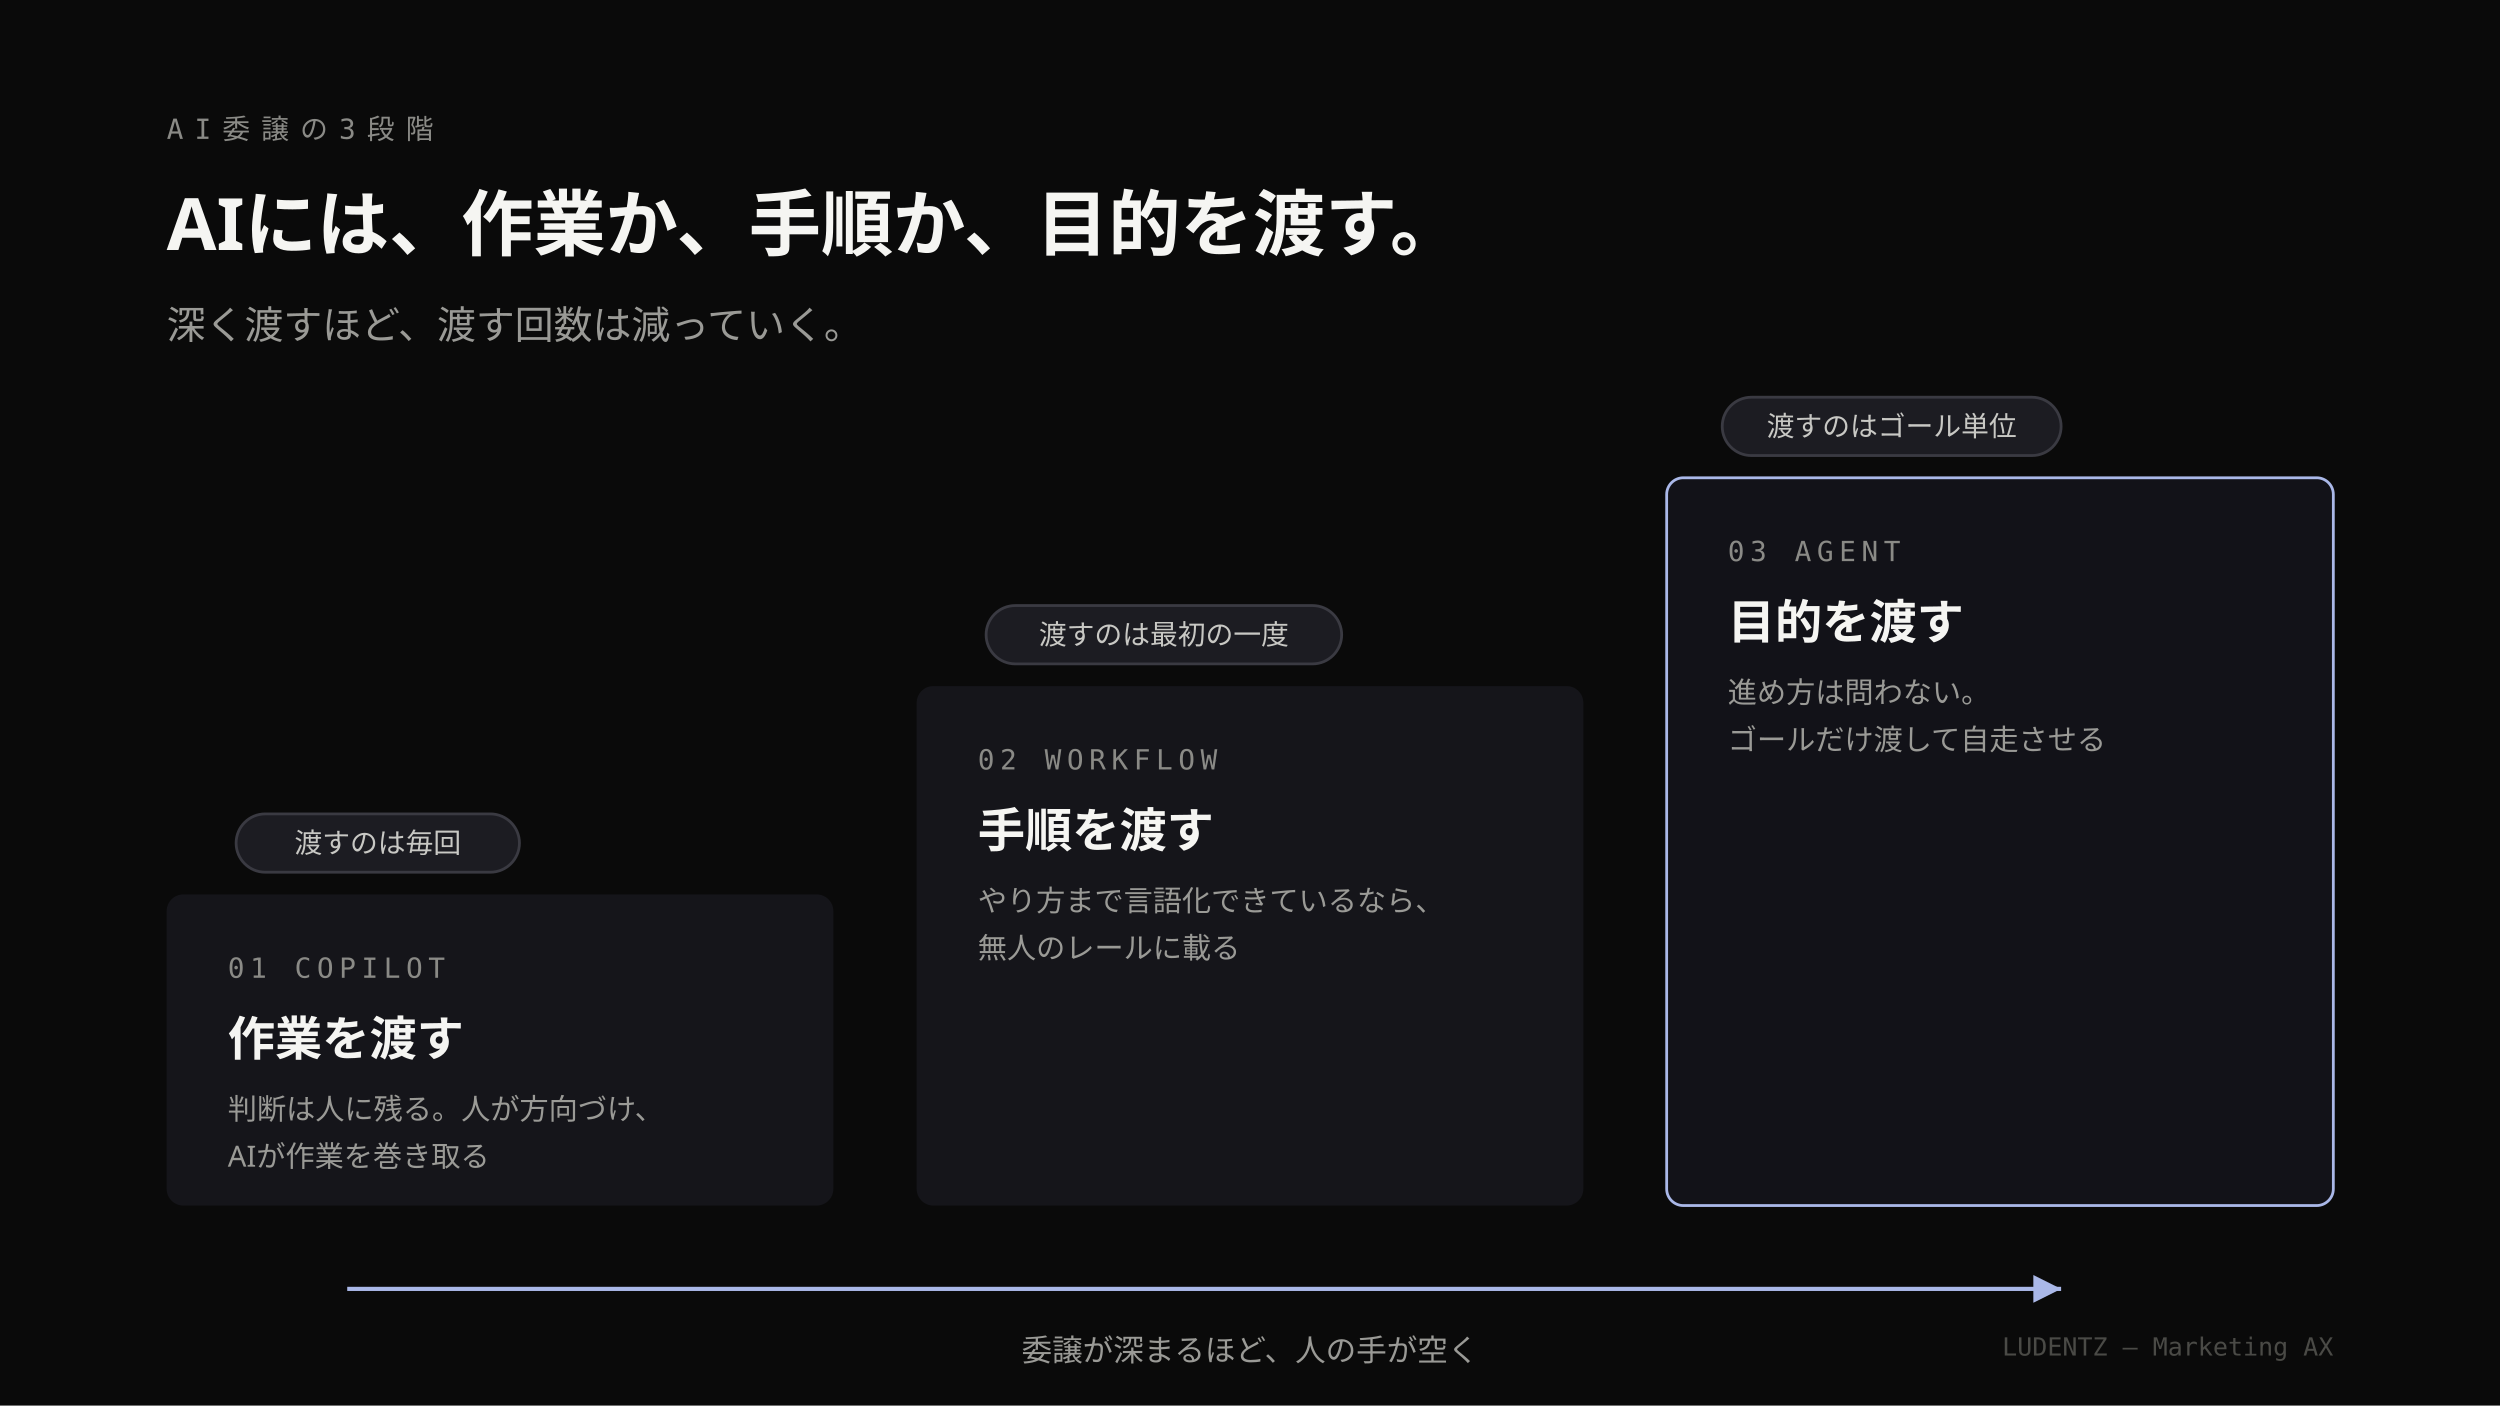
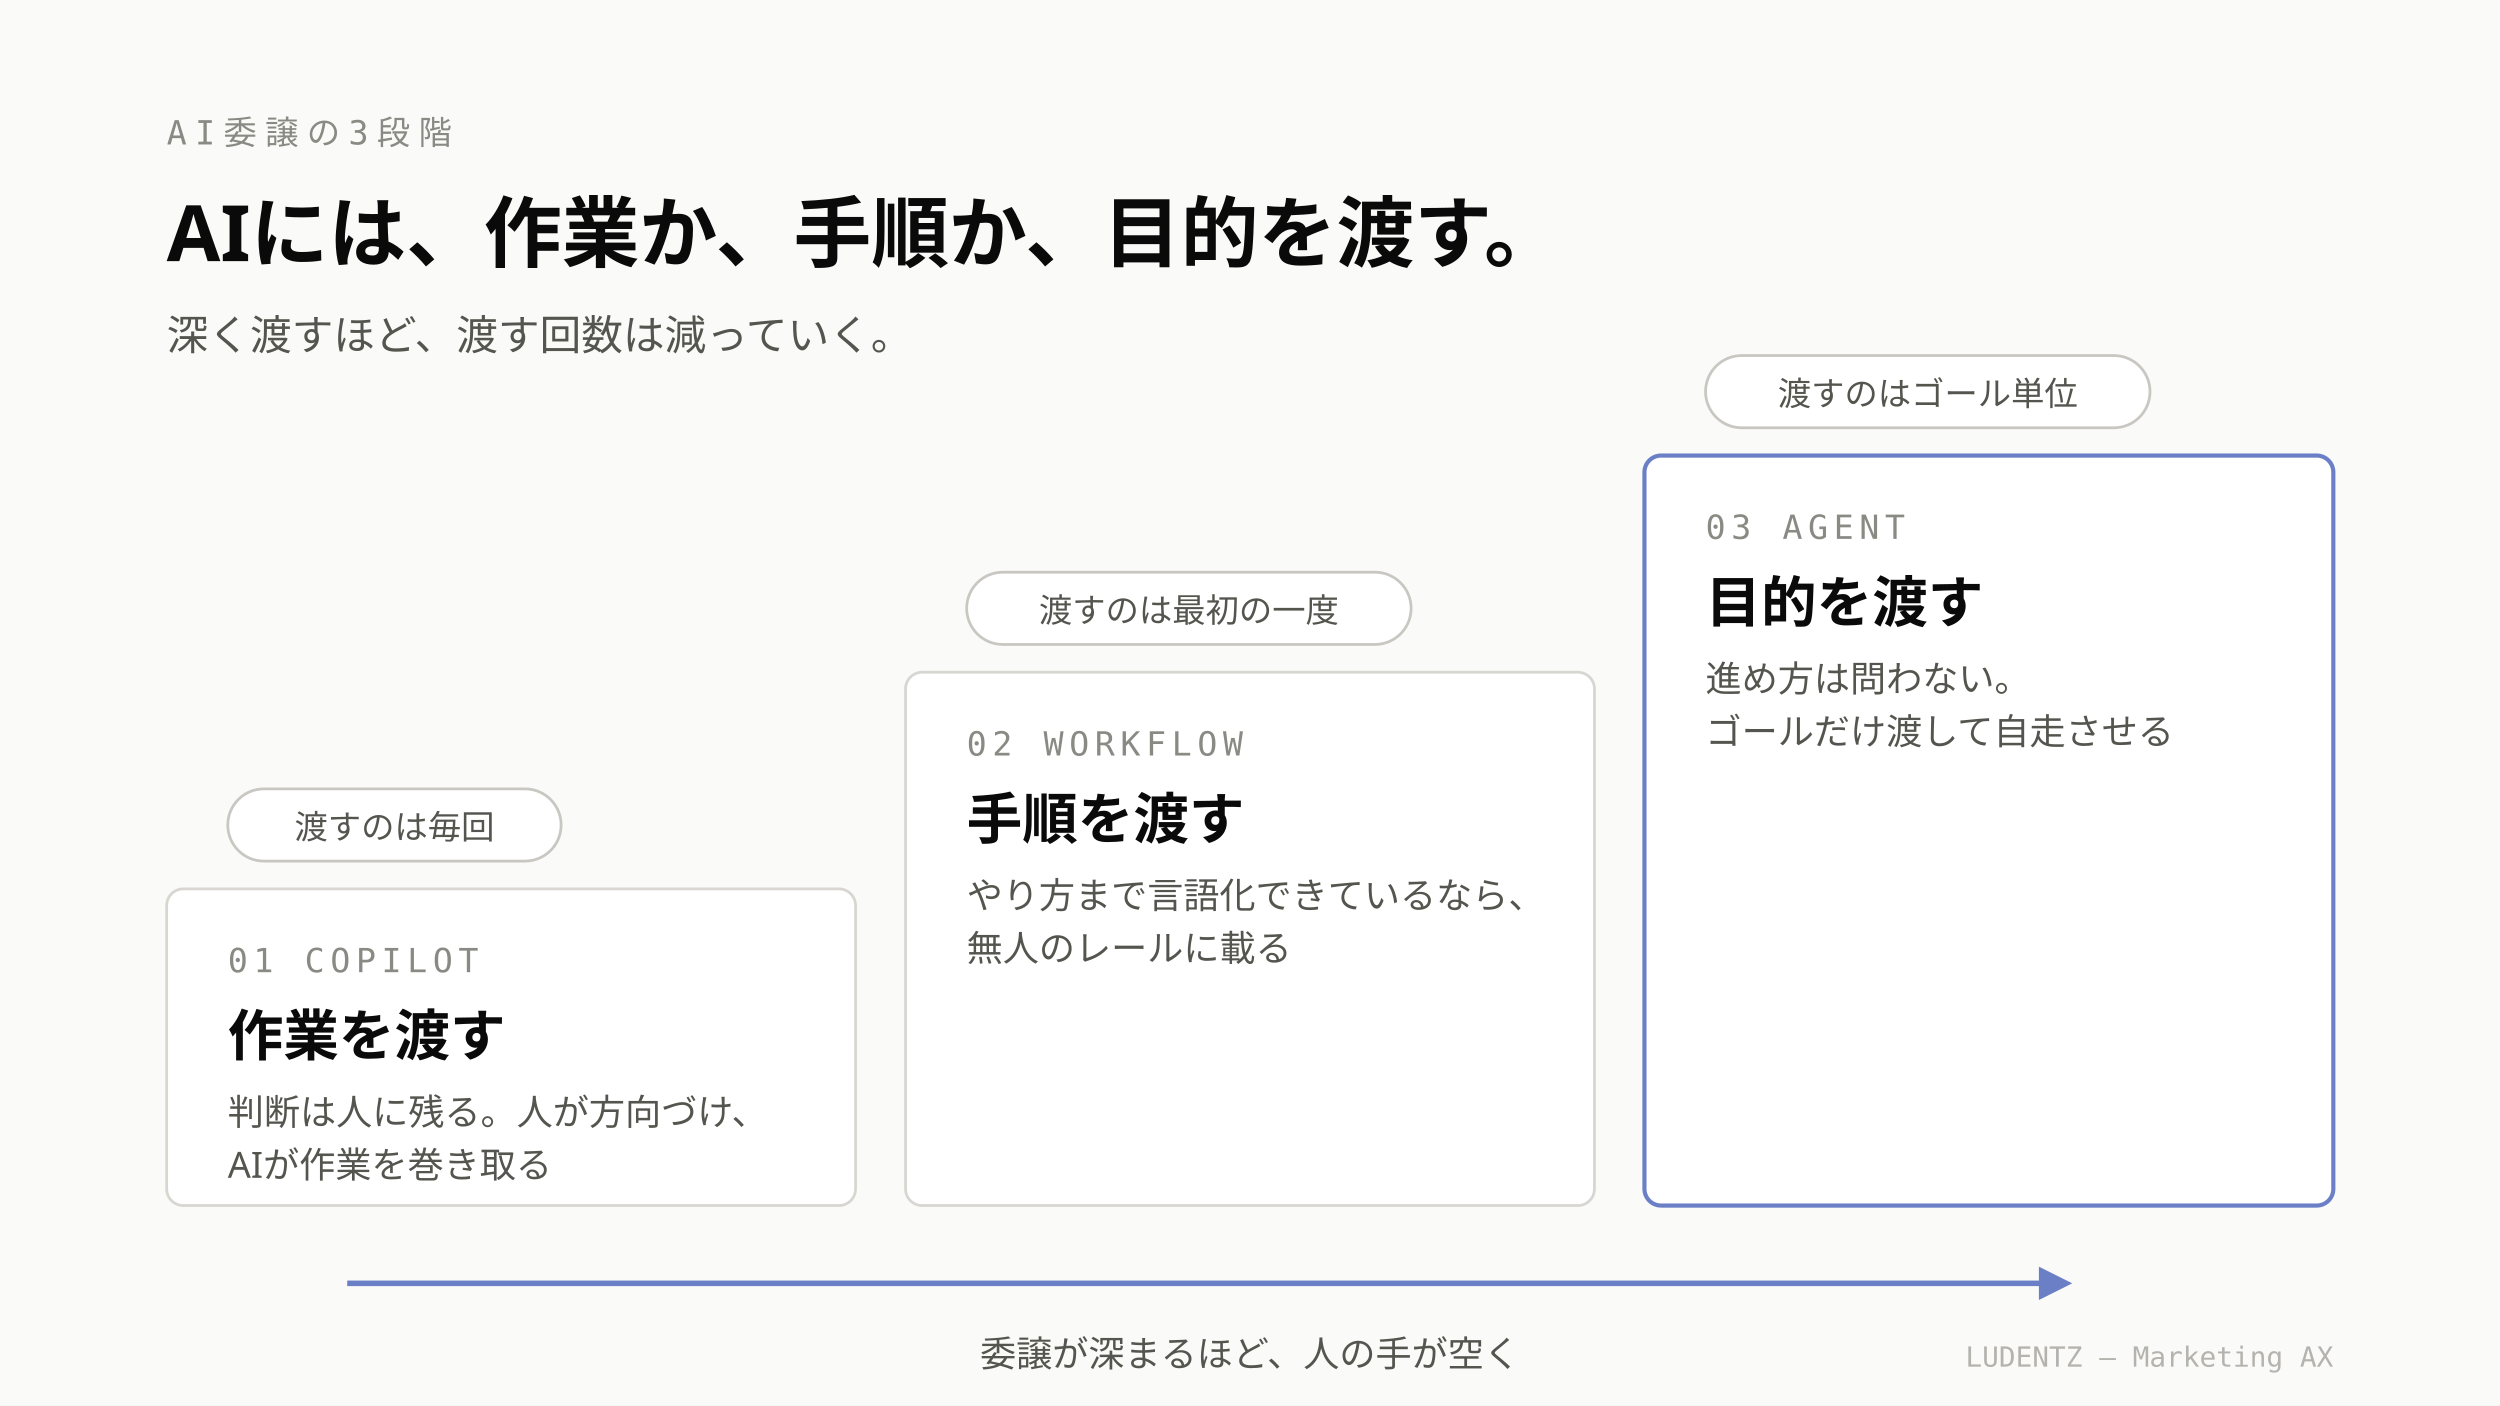
<svg xmlns="http://www.w3.org/2000/svg" viewBox="0 0 900 506" font-family="'Zen Kaku Gothic New','Hiragino Kaku Gothic ProN','Yu Gothic','Noto Sans JP',sans-serif">
-   <rect width="900" height="506" fill="#0A0A0A" />
-   <text x="60" y="50" font-family="'JetBrains Mono',Menlo,monospace" font-size="10" letter-spacing="4" fill="#8a8a86">AI委譲の3段階</text>
-   <text x="60" y="90" font-size="26" font-weight="700" fill="#F5F5F2">AIには、作業か、手順か、目的を渡す。</text>
-   <text x="60" y="122" font-size="14" fill="#9a9a96">深く渡すほど、渡す回数は減っていく。</text>
-   <rect x="85" y="293" width="102" height="21" rx="10.5" fill="#1c1c22" stroke="#3a3a42" />
-   <text x="136" y="307" text-anchor="middle" font-size="10" fill="#c8c8c4">渡すのは毎回</text>
-   <rect x="60" y="322" width="240" height="112" rx="6" fill="#15151a" />
-   <text x="82" y="352" font-family="'JetBrains Mono',Menlo,monospace" font-size="10" letter-spacing="2" fill="#8a8a86">01 COPILOT</text>
-   <text x="82" y="380" font-size="17" font-weight="700" fill="#F5F5F2">作業を渡す</text>
-   <text x="82" y="403" font-size="10.5" fill="#9a9a96">判断は人に残る。人が方向づけ、</text>
-   <text x="82" y="420" font-size="10.5" fill="#9a9a96">AIが作業を巻き取る</text>
-   <rect x="355" y="218" width="128" height="21" rx="10.5" fill="#1c1c22" stroke="#3a3a42" />
-   <text x="419" y="232" text-anchor="middle" font-size="10" fill="#c8c8c4">渡すのは最初の一度</text>
-   <rect x="330" y="247" width="240" height="187" rx="6" fill="#15151a" />
-   <text x="352" y="277" font-family="'JetBrains Mono',Menlo,monospace" font-size="10" letter-spacing="2" fill="#8a8a86">02 WORKFLOW</text>
-   <text x="352" y="305" font-size="17" font-weight="700" fill="#F5F5F2">手順を渡す</text>
-   <text x="352" y="328" font-size="10.5" fill="#9a9a96">やり方まで言語化できているなら、</text>
-   <text x="352" y="345" font-size="10.5" fill="#9a9a96">無人のレールに載る</text>
-   <rect x="620" y="143" width="122" height="21" rx="10.5" fill="#1c1c22" stroke="#3a3a42" />
-   <text x="681" y="157" text-anchor="middle" font-size="10" fill="#c8c8c4">渡すのはゴール単位</text>
-   <rect x="600" y="172" width="240" height="262" rx="6" fill="#121218" stroke="#aab8e8" stroke-width="1" />
-   <text x="622" y="202" font-family="'JetBrains Mono',Menlo,monospace" font-size="10" letter-spacing="2" fill="#8a8a86">03 AGENT</text>
-   <text x="622" y="230" font-size="17" font-weight="700" fill="#F5F5F2">目的を渡す</text>
-   <text x="622" y="253" font-size="10.5" fill="#9a9a96">進め方は問わない。</text>
-   <text x="622" y="270" font-size="10.5" fill="#9a9a96">ゴールだけ渡して自走させる</text>
-   <line x1="125" y1="464" x2="742" y2="464" stroke="#aab8e8" stroke-width="1.5" />
-   <path d="M742,464 l-10,-5 v10 z" fill="#aab8e8" />
-   <text x="450" y="490" text-anchor="middle" font-size="11" fill="#9a9a96">委譲が深まるほど、人の手が空く</text>
-   <text x="840" y="488" text-anchor="end" font-family="'JetBrains Mono',Menlo,monospace" font-size="9" fill="#4a4a46">LUDENTZ — Marketing AX</text>
+   <rect width="900" height="506" fill="#FAFAF8" />
+   <text x="60" y="52" font-family="'JetBrains Mono',Menlo,monospace" font-size="12" letter-spacing="3" fill="#8A8A84">AI委譲の3段階</text>
+   <text x="60" y="94" font-size="28" font-weight="700" fill="#0A0A0A">AIには、作業か、手順か、目的を渡す。</text>
+   <text x="60" y="126" font-size="15" fill="#55554F">深く渡すほど、渡す回数は減っていく。</text>
+   <rect x="82" y="284" width="120" height="26" rx="13" fill="#FFFFFF" stroke="#C9C7C2" />
+   <text x="142" y="302" text-anchor="middle" font-size="12" fill="#55554F">渡すのは毎回</text>
+   <rect x="60" y="320" width="248" height="114" rx="6" fill="#FFFFFF" stroke="#D8D6D1" />
+   <text x="82" y="350" font-family="'JetBrains Mono',Menlo,monospace" font-size="12" letter-spacing="2" fill="#8A8A84">01 COPILOT</text>
+   <text x="82" y="380" font-size="20" font-weight="700" fill="#0A0A0A">作業を渡す</text>
+   <text x="82" y="405" font-size="13" fill="#55554F">判断は人に残る。人が方向づけ、</text>
+   <text x="82" y="424" font-size="13" fill="#55554F">AIが作業を巻き取る</text>
+   <rect x="348" y="206" width="160" height="26" rx="13" fill="#FFFFFF" stroke="#C9C7C2" />
+   <text x="428" y="224" text-anchor="middle" font-size="12" fill="#55554F">渡すのは最初の一度</text>
+   <rect x="326" y="242" width="248" height="192" rx="6" fill="#FFFFFF" stroke="#D8D6D1" />
+   <text x="348" y="272" font-family="'JetBrains Mono',Menlo,monospace" font-size="12" letter-spacing="2" fill="#8A8A84">02 WORKFLOW</text>
+   <text x="348" y="302" font-size="20" font-weight="700" fill="#0A0A0A">手順を渡す</text>
+   <text x="348" y="327" font-size="13" fill="#55554F">やり方まで言語化できているなら、</text>
+   <text x="348" y="346" font-size="13" fill="#55554F">無人のレールに載る</text>
+   <rect x="614" y="128" width="160" height="26" rx="13" fill="#FFFFFF" stroke="#C9C7C2" />
+   <text x="694" y="146" text-anchor="middle" font-size="12" fill="#55554F">渡すのはゴール単位</text>
+   <rect x="592" y="164" width="248" height="270" rx="6" fill="#FFFFFF" stroke="#6B7FC7" stroke-width="1.5" />
+   <text x="614" y="194" font-family="'JetBrains Mono',Menlo,monospace" font-size="12" letter-spacing="2" fill="#8A8A84">03 AGENT</text>
+   <text x="614" y="224" font-size="20" font-weight="700" fill="#0A0A0A">目的を渡す</text>
+   <text x="614" y="249" font-size="13" fill="#55554F">進め方は問わない。</text>
+   <text x="614" y="268" font-size="13" fill="#55554F">ゴールだけ渡して自走させる</text>
+   <line x1="125" y1="462" x2="742" y2="462" stroke="#6B7FC7" stroke-width="2" />
+   <path d="M746,462 l-12,-6 v12 z" fill="#6B7FC7" />
+   <text x="450" y="492" text-anchor="middle" font-size="13" fill="#55554F">委譲が深まるほど、人の手が空く</text>
+   <text x="840" y="492" text-anchor="end" font-family="'JetBrains Mono',Menlo,monospace" font-size="10" fill="#B5B3AD">LUDENTZ — Marketing AX</text>
</svg>
